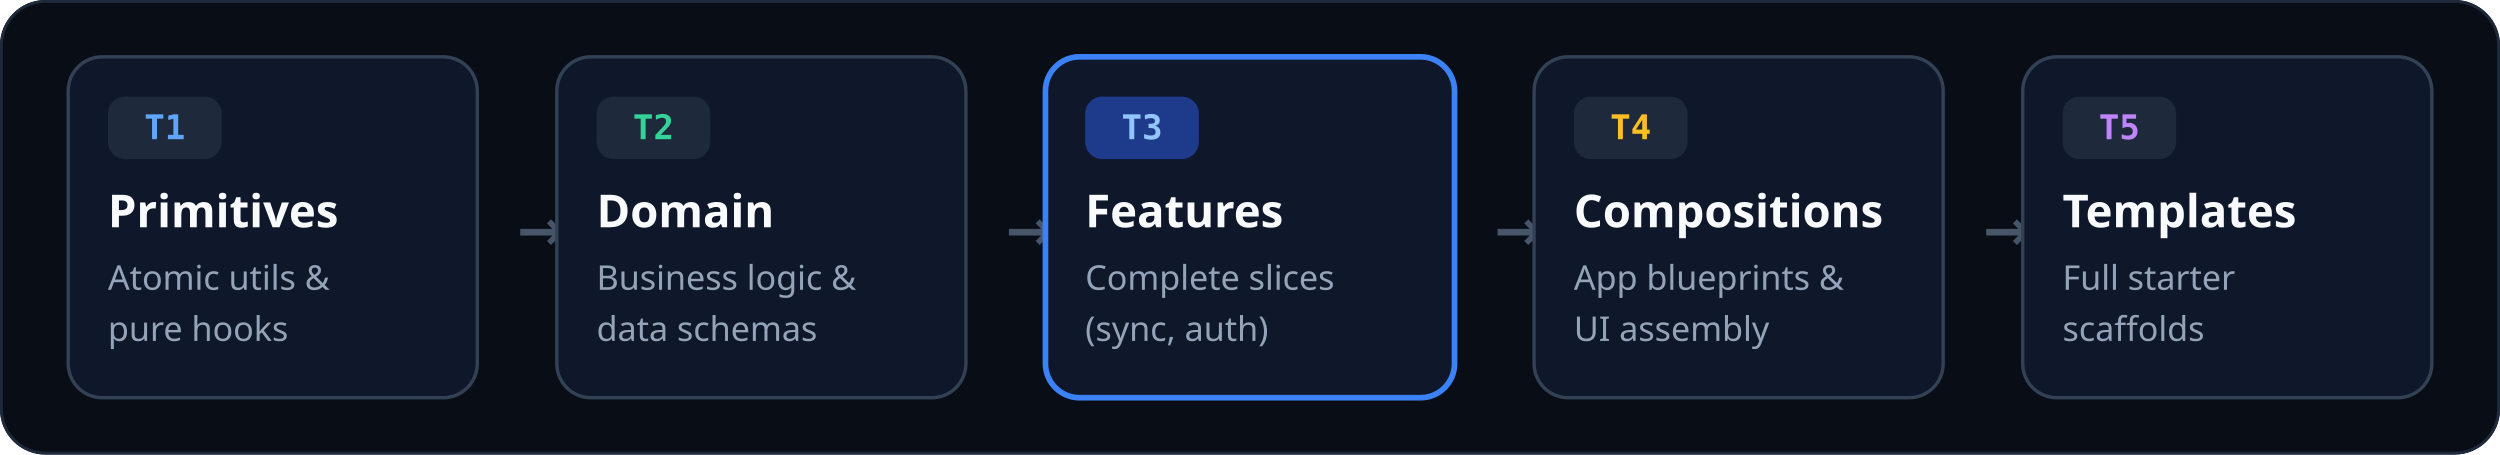
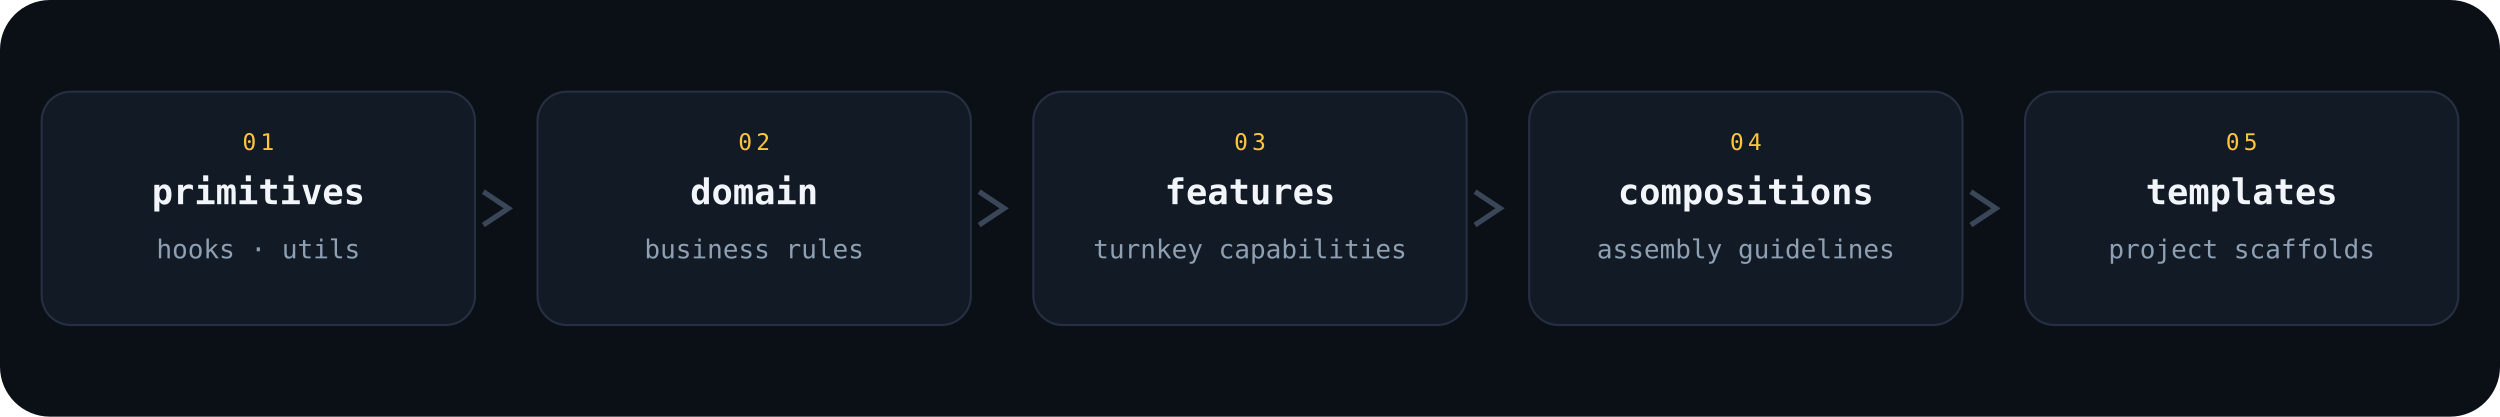
- <svg xmlns="http://www.w3.org/2000/svg" width="880" height="160" viewBox="0 0 880 160" fill="none">
-   <rect width="880" height="160" rx="16" fill="#090D16" />
-   <rect x="0.5" y="0.5" width="879" height="159" rx="15.5" stroke="#1E293B" stroke-width="1" />
-   <g transform="translate(24, 20)">
-     <rect width="144" height="120" rx="12" fill="#0F172A" stroke="#334155" stroke-width="1.2" />
-     <rect x="14" y="14" width="40" height="22" rx="6" fill="#1E293B" />
-     <text x="34" y="29" fill="#60A5FA" font-family="'JetBrains Mono', monospace" font-size="12" font-weight="800" text-anchor="middle">T1</text>
-     <text x="14" y="60" fill="#F8FAFC" font-family="system-ui, sans-serif" font-size="16" font-weight="800">Primitives</text>
-     <text x="14" y="82" fill="#94A3B8" font-family="system-ui, sans-serif" font-size="12" font-weight="500">Atomic utils &amp;</text>
-     <text x="14" y="100" fill="#94A3B8" font-family="system-ui, sans-serif" font-size="12" font-weight="500">pure hooks</text>
-   </g>
-   <text x="182" y="88" fill="#475569" font-family="system-ui, sans-serif" font-size="20" font-weight="900">→</text>
-   <g transform="translate(196, 20)">
-     <rect width="144" height="120" rx="12" fill="#0F172A" stroke="#334155" stroke-width="1.2" />
-     <rect x="14" y="14" width="40" height="22" rx="6" fill="#1E293B" />
-     <text x="34" y="29" fill="#34D399" font-family="'JetBrains Mono', monospace" font-size="12" font-weight="800" text-anchor="middle">T2</text>
-     <text x="14" y="60" fill="#F8FAFC" font-family="system-ui, sans-serif" font-size="16" font-weight="800">Domain</text>
-     <text x="14" y="82" fill="#94A3B8" font-family="system-ui, sans-serif" font-size="12" font-weight="500">Business logic &amp;</text>
-     <text x="14" y="100" fill="#94A3B8" font-family="system-ui, sans-serif" font-size="12" font-weight="500">data schemas</text>
-   </g>
-   <text x="354" y="88" fill="#475569" font-family="system-ui, sans-serif" font-size="20" font-weight="900">→</text>
-   <g transform="translate(368, 20)">
-     <rect width="144" height="120" rx="12" fill="#0F172A" stroke="#3B82F6" stroke-width="2" />
-     <rect x="14" y="14" width="40" height="22" rx="6" fill="#1E3A8A" />
-     <text x="34" y="29" fill="#93C5FD" font-family="'JetBrains Mono', monospace" font-size="12" font-weight="800" text-anchor="middle">T3</text>
-     <text x="14" y="60" fill="#F8FAFC" font-family="system-ui, sans-serif" font-size="16" font-weight="800">Features</text>
-     <text x="14" y="82" fill="#94A3B8" font-family="system-ui, sans-serif" font-size="12" font-weight="500">Complete slices</text>
-     <text x="14" y="100" fill="#94A3B8" font-family="system-ui, sans-serif" font-size="12" font-weight="500">(sync, auth)</text>
-   </g>
-   <text x="526" y="88" fill="#475569" font-family="system-ui, sans-serif" font-size="20" font-weight="900">→</text>
-   <g transform="translate(540, 20)">
-     <rect width="144" height="120" rx="12" fill="#0F172A" stroke="#334155" stroke-width="1.2" />
-     <rect x="14" y="14" width="40" height="22" rx="6" fill="#1E293B" />
-     <text x="34" y="29" fill="#FBBF24" font-family="'JetBrains Mono', monospace" font-size="12" font-weight="800" text-anchor="middle">T4</text>
-     <text x="14" y="60" fill="#F8FAFC" font-family="system-ui, sans-serif" font-size="16" font-weight="800">Compositions</text>
-     <text x="14" y="82" fill="#94A3B8" font-family="system-ui, sans-serif" font-size="12" font-weight="500">App blueprints &amp;</text>
-     <text x="14" y="100" fill="#94A3B8" font-family="system-ui, sans-serif" font-size="12" font-weight="500">UI assembly</text>
-   </g>
-   <text x="698" y="88" fill="#475569" font-family="system-ui, sans-serif" font-size="20" font-weight="900">→</text>
-   <g transform="translate(712, 20)">
-     <rect width="144" height="120" rx="12" fill="#0F172A" stroke="#334155" stroke-width="1.2" />
-     <rect x="14" y="14" width="40" height="22" rx="6" fill="#1E293B" />
-     <text x="34" y="29" fill="#C084FC" font-family="'JetBrains Mono', monospace" font-size="12" font-weight="800" text-anchor="middle">T5</text>
-     <text x="14" y="60" fill="#F8FAFC" font-family="system-ui, sans-serif" font-size="16" font-weight="800">Templates</text>
-     <text x="14" y="82" fill="#94A3B8" font-family="system-ui, sans-serif" font-size="12" font-weight="500">Full starter</text>
-     <text x="14" y="100" fill="#94A3B8" font-family="system-ui, sans-serif" font-size="12" font-weight="500">scaffolds</text>
+ <svg xmlns="http://www.w3.org/2000/svg" width="1200" height="200" viewBox="0 0 1200 200" role="img" aria-labelledby="tt">
+   <rect width="1200" height="200" rx="24" fill="#0B0F16" />
+   <g font-family="ui-monospace,'SF Mono',Menlo,Consolas,monospace">
+     <g>
+       <rect x="20" y="44" width="208" height="112" rx="14" fill="#121A26" stroke="#263042" />
+       <text x="124" y="72" text-anchor="middle" font-size="11" letter-spacing="2" fill="#FFC53D">01</text>
+       <text x="124" y="98" text-anchor="middle" font-size="17" font-weight="700" fill="#F2F5F9">primitives</text>
+       <text x="124" y="124" text-anchor="middle" font-size="12.5" fill="#8FA0B3">hooks · utils</text>
+     </g>
+     <g>
+       <rect x="258" y="44" width="208" height="112" rx="14" fill="#121A26" stroke="#263042" />
+       <text x="362" y="72" text-anchor="middle" font-size="11" letter-spacing="2" fill="#FFC53D">02</text>
+       <text x="362" y="98" text-anchor="middle" font-size="17" font-weight="700" fill="#F2F5F9">domain</text>
+       <text x="362" y="124" text-anchor="middle" font-size="12.5" fill="#8FA0B3">business rules</text>
+     </g>
+     <g>
+       <rect x="496" y="44" width="208" height="112" rx="14" fill="#121A26" stroke="#263042" />
+       <text x="600" y="72" text-anchor="middle" font-size="11" letter-spacing="2" fill="#FFC53D">03</text>
+       <text x="600" y="98" text-anchor="middle" font-size="17" font-weight="700" fill="#F2F5F9">features</text>
+       <text x="600" y="124" text-anchor="middle" font-size="12.5" fill="#8FA0B3">turnkey capabilities</text>
+     </g>
+     <g>
+       <rect x="734" y="44" width="208" height="112" rx="14" fill="#121A26" stroke="#263042" />
+       <text x="838" y="72" text-anchor="middle" font-size="11" letter-spacing="2" fill="#FFC53D">04</text>
+       <text x="838" y="98" text-anchor="middle" font-size="17" font-weight="700" fill="#F2F5F9">compositions</text>
+       <text x="838" y="124" text-anchor="middle" font-size="12.5" fill="#8FA0B3">assembly guidelines</text>
+     </g>
+     <g>
+       <rect x="972" y="44" width="208" height="112" rx="14" fill="#121A26" stroke="#263042" />
+       <text x="1076" y="72" text-anchor="middle" font-size="11" letter-spacing="2" fill="#FFC53D">05</text>
+       <text x="1076" y="98" text-anchor="middle" font-size="17" font-weight="700" fill="#F2F5F9">templates</text>
+       <text x="1076" y="124" text-anchor="middle" font-size="12.5" fill="#8FA0B3">project scaffolds</text>
+     </g>
+     <g stroke="#3A4759" stroke-width="2.5" fill="none">
+       <path d="M232 92 l12 8 -12 8" />
+       <path d="M470 92 l12 8 -12 8" />
+       <path d="M708 92 l12 8 -12 8" />
+       <path d="M946 92 l12 8 -12 8" />
+     </g>
  </g>
</svg>
